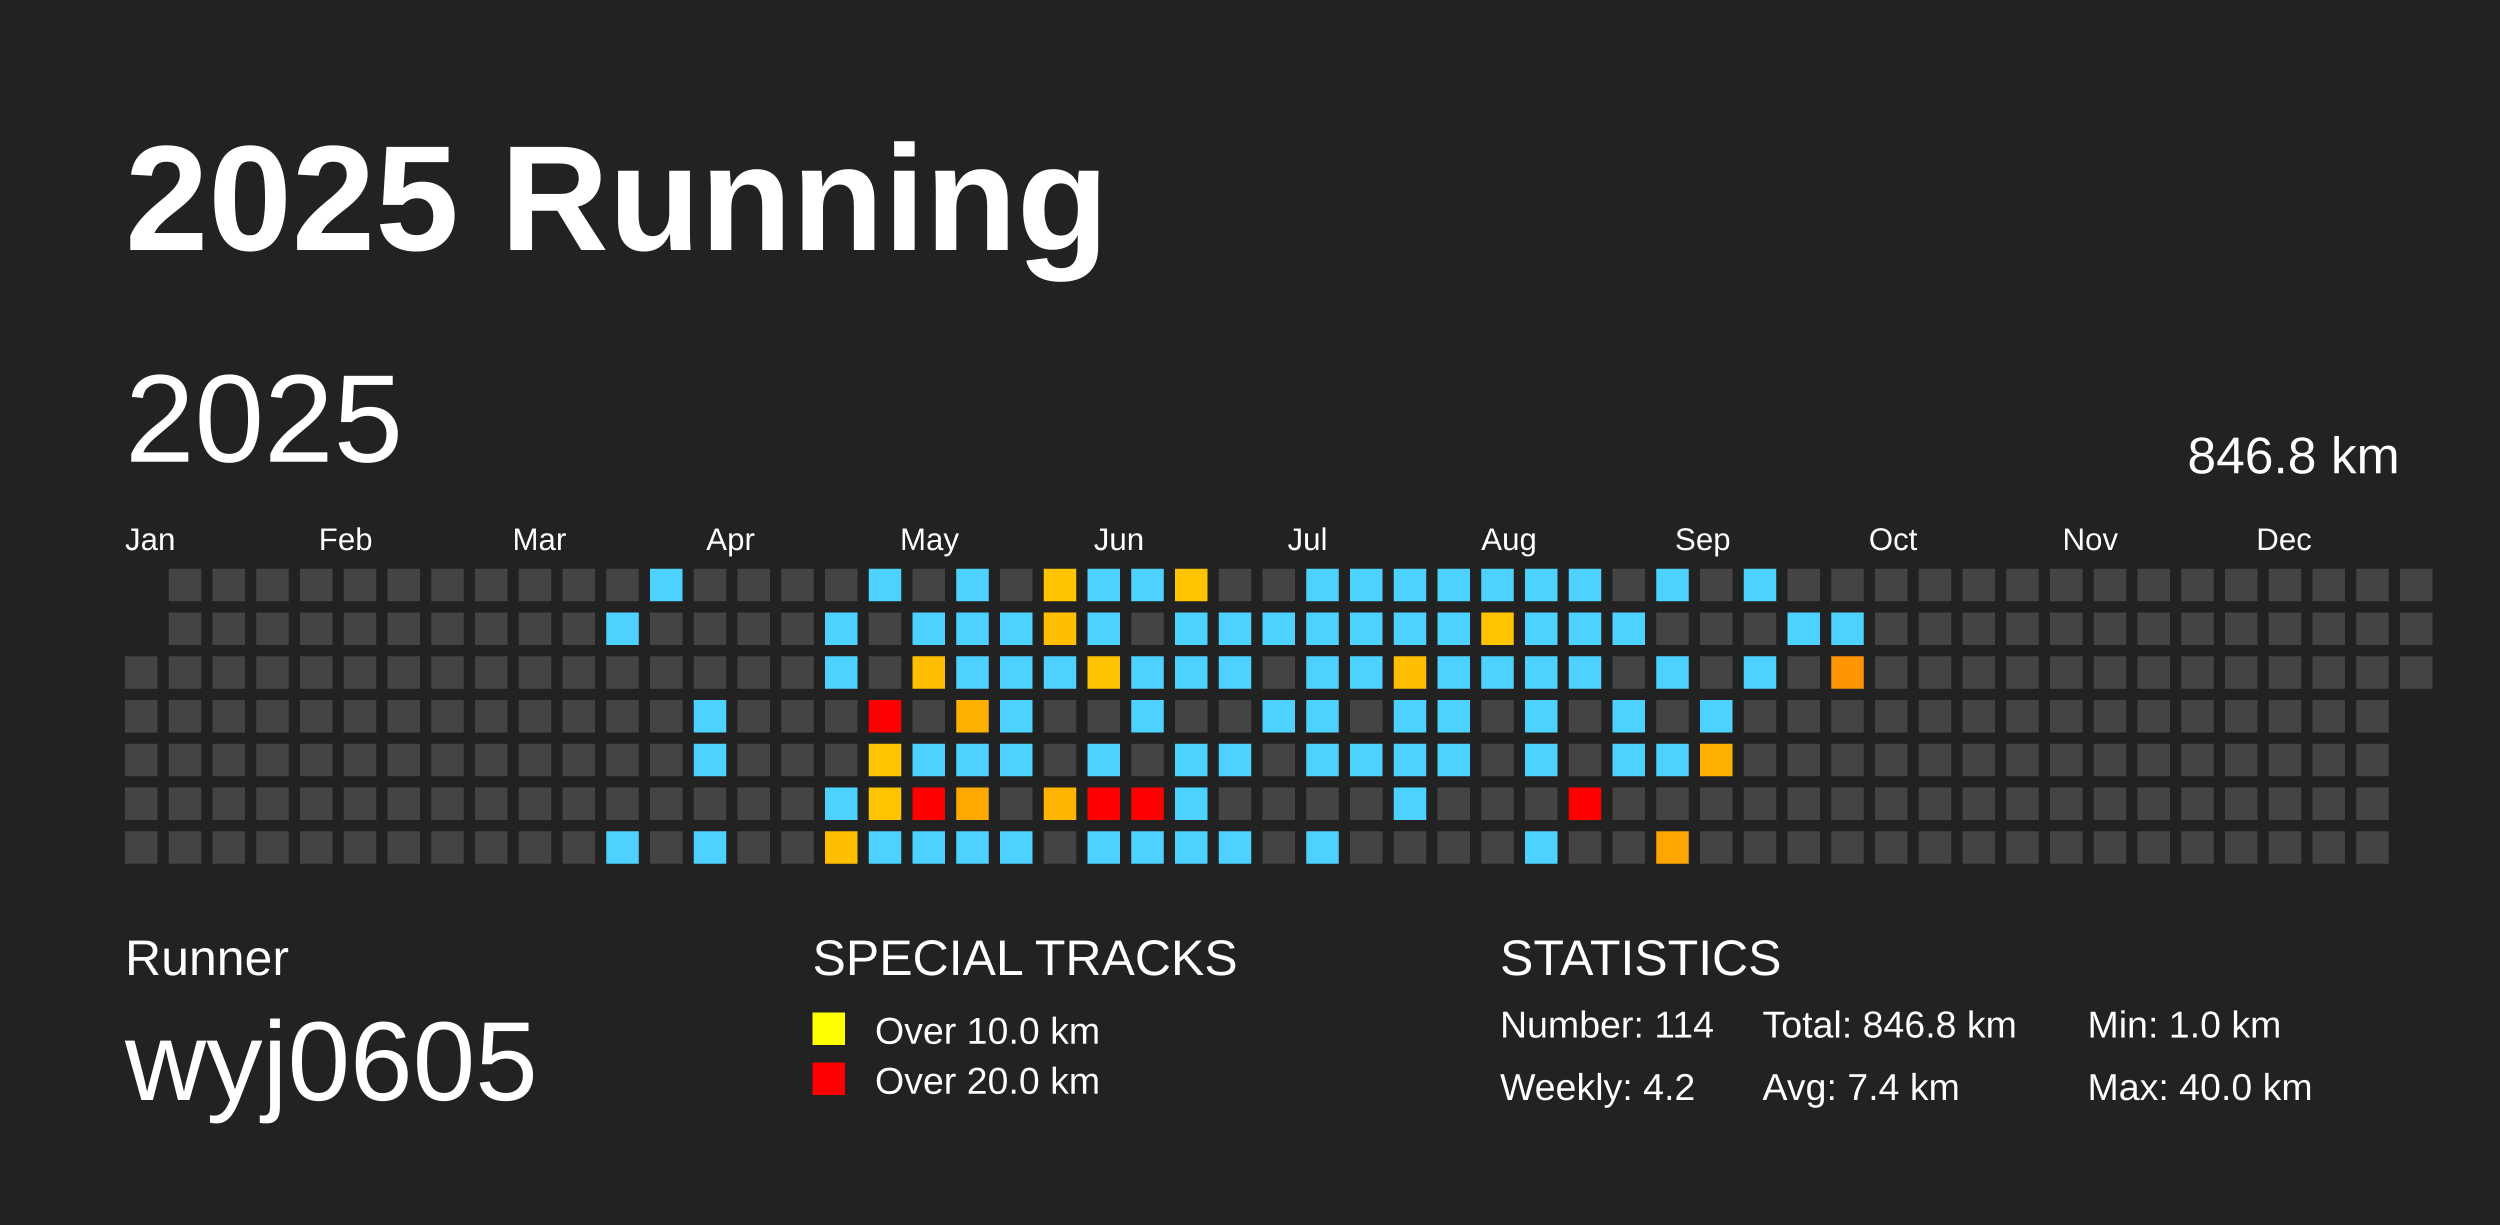
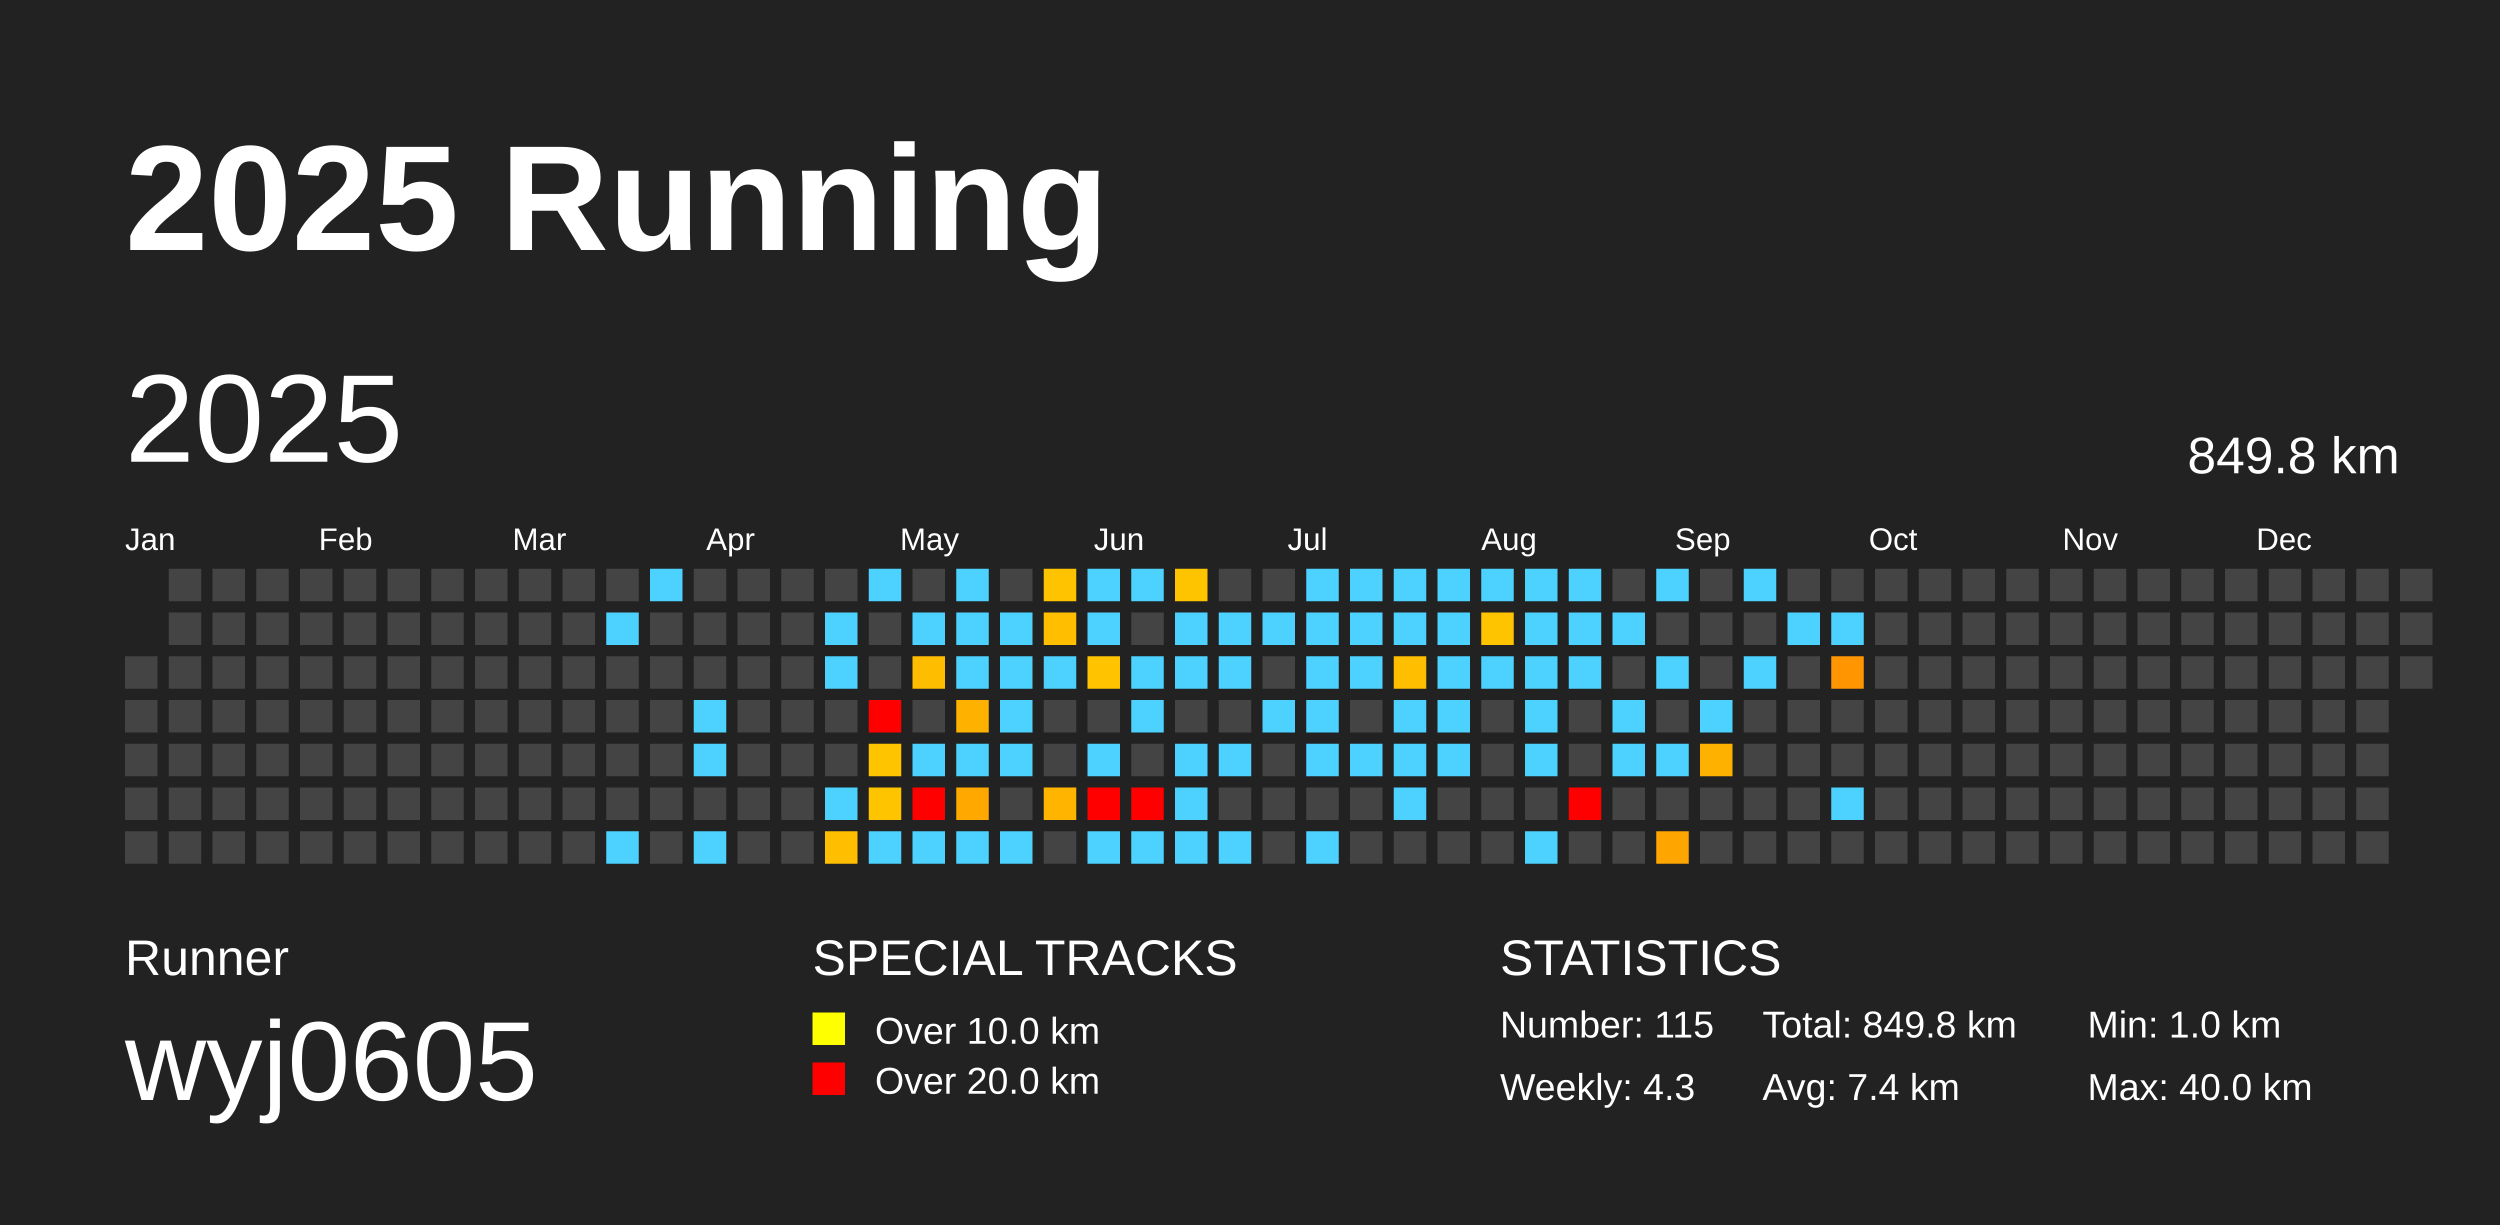
<svg xmlns="http://www.w3.org/2000/svg" baseProfile="full" height="98mm" version="1.1" viewBox="0,0,200,98" width="200mm">
  <defs />
  <rect fill="#222222" height="98" width="200" x="0" y="0" />
  <text fill="#FFFFFF" style="font-size:12px; font-family:Arial; font-weight:bold;" x="10" y="20">2025 Running</text>
  <text fill="#FFFFFF" style="font-size:4px; font-family:Arial" x="10" y="78">Runner</text>
  <text fill="#FFFFFF" style="font-size:9px; font-family:Arial" x="10" y="88">wyj0605</text>
  <text fill="#FFFFFF" style="font-size:4px; font-family:Arial" x="65" y="78">SPECIAL TRACKS</text>
  <rect fill="yellow" height="2.6" width="2.6" x="65" y="81" />
  <text fill="#FFFFFF" style="font-size:3px; font-family:Arial" x="70" y="83.5">Over 10.0 km</text>
  <rect fill="red" height="2.6" width="2.6" x="65" y="85" />
  <text fill="#FFFFFF" style="font-size:3px; font-family:Arial" x="70" y="87.5">Over 20.0 km</text>
  <text fill="#FFFFFF" style="font-size:4px; font-family:Arial" x="120" y="78">STATISTICS</text>
-   <text fill="#FFFFFF" style="font-size:3px; font-family:Arial" x="120" y="83">Number: 114</text>
-   <text fill="#FFFFFF" style="font-size:3px; font-family:Arial" x="120" y="88">Weekly: 4.2</text>
-   <text fill="#FFFFFF" style="font-size:3px; font-family:Arial" x="141" y="83">Total: 846.8 km</text>
+   <text fill="#FFFFFF" style="font-size:3px; font-family:Arial" x="120" y="83">Number: 115</text>
+   <text fill="#FFFFFF" style="font-size:3px; font-family:Arial" x="120" y="88">Weekly: 4.3</text>
+   <text fill="#FFFFFF" style="font-size:3px; font-family:Arial" x="141" y="83">Total: 849.8 km</text>
  <text fill="#FFFFFF" style="font-size:3px; font-family:Arial" x="141" y="88">Avg: 7.4 km</text>
  <text fill="#FFFFFF" style="font-size:3px; font-family:Arial" x="167" y="83">Min: 1.0 km</text>
  <text fill="#FFFFFF" style="font-size:3px; font-family:Arial" x="167" y="88">Max: 40.0 km</text>
  <text dominant-baseline="hanging" fill="#FFFFFF" style="font-size:10.0px; font-family:Arial;" x="10" y="30">2025</text>
-   <text dominant-baseline="hanging" fill="#FFFFFF" style="font-size:4.125px; font-family:Arial;" x="175" y="35">846.8 km</text>
+   <text dominant-baseline="hanging" fill="#FFFFFF" style="font-size:4.125px; font-family:Arial;" x="175" y="35">849.8 km</text>
  <text fill="#FFFFFF" style="font-size:2.5px; font-family:Arial" x="10.0" y="44">Jan</text>
  <text fill="#FFFFFF" style="font-size:2.5px; font-family:Arial" x="25.5" y="44">Feb</text>
  <text fill="#FFFFFF" style="font-size:2.5px; font-family:Arial" x="41.0" y="44">Mar</text>
  <text fill="#FFFFFF" style="font-size:2.5px; font-family:Arial" x="56.5" y="44">Apr</text>
  <text fill="#FFFFFF" style="font-size:2.5px; font-family:Arial" x="72.0" y="44">May</text>
  <text fill="#FFFFFF" style="font-size:2.5px; font-family:Arial" x="87.5" y="44">Jun</text>
  <text fill="#FFFFFF" style="font-size:2.5px; font-family:Arial" x="103.0" y="44">Jul</text>
  <text fill="#FFFFFF" style="font-size:2.5px; font-family:Arial" x="118.5" y="44">Aug</text>
  <text fill="#FFFFFF" style="font-size:2.5px; font-family:Arial" x="134.0" y="44">Sep</text>
  <text fill="#FFFFFF" style="font-size:2.5px; font-family:Arial" x="149.5" y="44">Oct</text>
  <text fill="#FFFFFF" style="font-size:2.5px; font-family:Arial" x="165.0" y="44">Nov</text>
  <text fill="#FFFFFF" style="font-size:2.5px; font-family:Arial" x="180.5" y="44">Dec</text>
  <rect fill="#444444" height="2.6" width="2.6" x="10.0" y="52.5" />
  <rect fill="#444444" height="2.6" width="2.6" x="10.0" y="56.0" />
  <rect fill="#444444" height="2.6" width="2.6" x="10.0" y="59.5" />
  <rect fill="#444444" height="2.6" width="2.6" x="10.0" y="63.0" />
  <rect fill="#444444" height="2.6" width="2.6" x="10.0" y="66.5" />
  <rect fill="#444444" height="2.6" width="2.6" x="13.5" y="45.5" />
  <rect fill="#444444" height="2.6" width="2.6" x="13.5" y="49.0" />
  <rect fill="#444444" height="2.6" width="2.6" x="13.5" y="52.5" />
  <rect fill="#444444" height="2.6" width="2.6" x="13.5" y="56.0" />
  <rect fill="#444444" height="2.6" width="2.6" x="13.5" y="59.5" />
  <rect fill="#444444" height="2.6" width="2.6" x="13.5" y="63.0" />
  <rect fill="#444444" height="2.6" width="2.6" x="13.5" y="66.5" />
  <rect fill="#444444" height="2.6" width="2.6" x="17.0" y="45.5" />
  <rect fill="#444444" height="2.6" width="2.6" x="17.0" y="49.0" />
  <rect fill="#444444" height="2.6" width="2.6" x="17.0" y="52.5" />
  <rect fill="#444444" height="2.6" width="2.6" x="17.0" y="56.0" />
  <rect fill="#444444" height="2.6" width="2.6" x="17.0" y="59.5" />
  <rect fill="#444444" height="2.6" width="2.6" x="17.0" y="63.0" />
  <rect fill="#444444" height="2.6" width="2.6" x="17.0" y="66.5" />
  <rect fill="#444444" height="2.6" width="2.6" x="20.5" y="45.5" />
  <rect fill="#444444" height="2.6" width="2.6" x="20.5" y="49.0" />
  <rect fill="#444444" height="2.6" width="2.6" x="20.5" y="52.5" />
  <rect fill="#444444" height="2.6" width="2.6" x="20.5" y="56.0" />
  <rect fill="#444444" height="2.6" width="2.6" x="20.5" y="59.5" />
  <rect fill="#444444" height="2.6" width="2.6" x="20.5" y="63.0" />
  <rect fill="#444444" height="2.6" width="2.6" x="20.5" y="66.5" />
  <rect fill="#444444" height="2.6" width="2.6" x="24.0" y="45.5" />
  <rect fill="#444444" height="2.6" width="2.6" x="24.0" y="49.0" />
  <rect fill="#444444" height="2.6" width="2.6" x="24.0" y="52.5" />
  <rect fill="#444444" height="2.6" width="2.6" x="24.0" y="56.0" />
  <rect fill="#444444" height="2.6" width="2.6" x="24.0" y="59.5" />
  <rect fill="#444444" height="2.6" width="2.6" x="24.0" y="63.0" />
  <rect fill="#444444" height="2.6" width="2.6" x="24.0" y="66.5" />
  <rect fill="#444444" height="2.6" width="2.6" x="27.5" y="45.5" />
  <rect fill="#444444" height="2.6" width="2.6" x="27.5" y="49.0" />
  <rect fill="#444444" height="2.6" width="2.6" x="27.5" y="52.5" />
  <rect fill="#444444" height="2.6" width="2.6" x="27.5" y="56.0" />
  <rect fill="#444444" height="2.6" width="2.6" x="27.5" y="59.5" />
  <rect fill="#444444" height="2.6" width="2.6" x="27.5" y="63.0" />
  <rect fill="#444444" height="2.6" width="2.6" x="27.5" y="66.5" />
  <rect fill="#444444" height="2.6" width="2.6" x="31.0" y="45.5" />
  <rect fill="#444444" height="2.6" width="2.6" x="31.0" y="49.0" />
  <rect fill="#444444" height="2.6" width="2.6" x="31.0" y="52.5" />
  <rect fill="#444444" height="2.6" width="2.6" x="31.0" y="56.0" />
  <rect fill="#444444" height="2.6" width="2.6" x="31.0" y="59.5" />
  <rect fill="#444444" height="2.6" width="2.6" x="31.0" y="63.0" />
  <rect fill="#444444" height="2.6" width="2.6" x="31.0" y="66.5" />
  <rect fill="#444444" height="2.6" width="2.6" x="34.5" y="45.5" />
  <rect fill="#444444" height="2.6" width="2.6" x="34.5" y="49.0" />
  <rect fill="#444444" height="2.6" width="2.6" x="34.5" y="52.5" />
  <rect fill="#444444" height="2.6" width="2.6" x="34.5" y="56.0" />
  <rect fill="#444444" height="2.6" width="2.6" x="34.5" y="59.5" />
  <rect fill="#444444" height="2.6" width="2.6" x="34.5" y="63.0" />
  <rect fill="#444444" height="2.6" width="2.6" x="34.5" y="66.5" />
  <rect fill="#444444" height="2.6" width="2.6" x="38.0" y="45.5" />
  <rect fill="#444444" height="2.6" width="2.6" x="38.0" y="49.0" />
  <rect fill="#444444" height="2.6" width="2.6" x="38.0" y="52.5" />
  <rect fill="#444444" height="2.6" width="2.6" x="38.0" y="56.0" />
  <rect fill="#444444" height="2.6" width="2.6" x="38.0" y="59.5" />
  <rect fill="#444444" height="2.6" width="2.6" x="38.0" y="63.0" />
  <rect fill="#444444" height="2.6" width="2.6" x="38.0" y="66.5" />
  <rect fill="#444444" height="2.6" width="2.6" x="41.5" y="45.5" />
  <rect fill="#444444" height="2.6" width="2.6" x="41.5" y="49.0" />
  <rect fill="#444444" height="2.6" width="2.6" x="41.5" y="52.5" />
  <rect fill="#444444" height="2.6" width="2.6" x="41.5" y="56.0" />
  <rect fill="#444444" height="2.6" width="2.6" x="41.5" y="59.5" />
  <rect fill="#444444" height="2.6" width="2.6" x="41.5" y="63.0" />
  <rect fill="#444444" height="2.6" width="2.6" x="41.5" y="66.5" />
  <rect fill="#444444" height="2.6" width="2.6" x="45.0" y="45.5" />
  <rect fill="#444444" height="2.6" width="2.6" x="45.0" y="49.0" />
  <rect fill="#444444" height="2.6" width="2.6" x="45.0" y="52.5" />
  <rect fill="#444444" height="2.6" width="2.6" x="45.0" y="56.0" />
  <rect fill="#444444" height="2.6" width="2.6" x="45.0" y="59.5" />
  <rect fill="#444444" height="2.6" width="2.6" x="45.0" y="63.0" />
  <rect fill="#444444" height="2.6" width="2.6" x="45.0" y="66.5" />
  <rect fill="#444444" height="2.6" width="2.6" x="48.5" y="45.5" />
  <rect fill="#4dd2ff" height="2.6" width="2.6" x="48.5" y="49.0" />
  <rect fill="#444444" height="2.6" width="2.6" x="48.5" y="52.5" />
  <rect fill="#444444" height="2.6" width="2.6" x="48.5" y="56.0" />
  <rect fill="#444444" height="2.6" width="2.6" x="48.5" y="59.5" />
  <rect fill="#444444" height="2.6" width="2.6" x="48.5" y="63.0" />
  <rect fill="#4dd2ff" height="2.6" width="2.6" x="48.5" y="66.5" />
  <rect fill="#4dd2ff" height="2.6" width="2.6" x="52.0" y="45.5" />
  <rect fill="#444444" height="2.6" width="2.6" x="52.0" y="49.0" />
  <rect fill="#444444" height="2.6" width="2.6" x="52.0" y="52.5" />
  <rect fill="#444444" height="2.6" width="2.6" x="52.0" y="56.0" />
  <rect fill="#444444" height="2.6" width="2.6" x="52.0" y="59.5" />
  <rect fill="#444444" height="2.6" width="2.6" x="52.0" y="63.0" />
  <rect fill="#444444" height="2.6" width="2.6" x="52.0" y="66.5" />
  <rect fill="#444444" height="2.6" width="2.6" x="55.5" y="45.5" />
  <rect fill="#444444" height="2.6" width="2.6" x="55.5" y="49.0" />
  <rect fill="#444444" height="2.6" width="2.6" x="55.5" y="52.5" />
  <rect fill="#4dd2ff" height="2.6" width="2.6" x="55.5" y="56.0" />
  <rect fill="#4dd2ff" height="2.6" width="2.6" x="55.5" y="59.5" />
  <rect fill="#444444" height="2.6" width="2.6" x="55.5" y="63.0" />
  <rect fill="#4dd2ff" height="2.6" width="2.6" x="55.5" y="66.5" />
  <rect fill="#444444" height="2.6" width="2.6" x="59.0" y="45.5" />
  <rect fill="#444444" height="2.6" width="2.6" x="59.0" y="49.0" />
  <rect fill="#444444" height="2.6" width="2.6" x="59.0" y="52.5" />
  <rect fill="#444444" height="2.6" width="2.6" x="59.0" y="56.0" />
  <rect fill="#444444" height="2.6" width="2.6" x="59.0" y="59.5" />
  <rect fill="#444444" height="2.6" width="2.6" x="59.0" y="63.0" />
  <rect fill="#444444" height="2.6" width="2.6" x="59.0" y="66.5" />
  <rect fill="#444444" height="2.6" width="2.6" x="62.5" y="45.5" />
  <rect fill="#444444" height="2.6" width="2.6" x="62.5" y="49.0" />
  <rect fill="#444444" height="2.6" width="2.6" x="62.5" y="52.5" />
  <rect fill="#444444" height="2.6" width="2.6" x="62.5" y="56.0" />
  <rect fill="#444444" height="2.6" width="2.6" x="62.5" y="59.5" />
  <rect fill="#444444" height="2.6" width="2.6" x="62.5" y="63.0" />
  <rect fill="#444444" height="2.6" width="2.6" x="62.5" y="66.5" />
  <rect fill="#444444" height="2.6" width="2.6" x="66.0" y="45.5" />
  <rect fill="#4dd2ff" height="2.6" width="2.6" x="66.0" y="49.0" />
  <rect fill="#4dd2ff" height="2.6" width="2.6" x="66.0" y="52.5" />
  <rect fill="#444444" height="2.6" width="2.6" x="66.0" y="56.0" />
  <rect fill="#444444" height="2.6" width="2.6" x="66.0" y="59.5" />
  <rect fill="#4dd2ff" height="2.6" width="2.6" x="66.0" y="63.0" />
  <rect fill="#ffbf00" height="2.6" width="2.6" x="66.0" y="66.5" />
  <rect fill="#4dd2ff" height="2.6" width="2.6" x="69.5" y="45.5" />
  <rect fill="#444444" height="2.6" width="2.6" x="69.5" y="49.0" />
  <rect fill="#444444" height="2.6" width="2.6" x="69.5" y="52.5" />
  <rect fill="red" height="2.6" width="2.6" x="69.5" y="56.0" />
  <rect fill="#ffc400" height="2.6" width="2.6" x="69.5" y="59.5" />
  <rect fill="#ffc400" height="2.6" width="2.6" x="69.5" y="63.0" />
  <rect fill="#4dd2ff" height="2.6" width="2.6" x="69.5" y="66.5" />
  <rect fill="#444444" height="2.6" width="2.6" x="73.0" y="45.5" />
  <rect fill="#4dd2ff" height="2.6" width="2.6" x="73.0" y="49.0" />
  <rect fill="#ffbd00" height="2.6" width="2.6" x="73.0" y="52.5" />
  <rect fill="#444444" height="2.6" width="2.6" x="73.0" y="56.0" />
  <rect fill="#4dd2ff" height="2.6" width="2.6" x="73.0" y="59.5" />
  <rect fill="red" height="2.6" width="2.6" x="73.0" y="63.0" />
  <rect fill="#4dd2ff" height="2.6" width="2.6" x="73.0" y="66.5" />
  <rect fill="#4dd2ff" height="2.6" width="2.6" x="76.5" y="45.5" />
  <rect fill="#4dd2ff" height="2.6" width="2.6" x="76.5" y="49.0" />
  <rect fill="#4dd2ff" height="2.6" width="2.6" x="76.5" y="52.5" />
  <rect fill="#ffb100" height="2.6" width="2.6" x="76.5" y="56.0" />
  <rect fill="#4dd2ff" height="2.6" width="2.6" x="76.5" y="59.5" />
  <rect fill="#ffa900" height="2.6" width="2.6" x="76.5" y="63.0" />
  <rect fill="#4dd2ff" height="2.6" width="2.6" x="76.5" y="66.5" />
  <rect fill="#444444" height="2.6" width="2.6" x="80.0" y="45.5" />
  <rect fill="#4dd2ff" height="2.6" width="2.6" x="80.0" y="49.0" />
  <rect fill="#4dd2ff" height="2.6" width="2.6" x="80.0" y="52.5" />
  <rect fill="#4dd2ff" height="2.6" width="2.6" x="80.0" y="56.0" />
  <rect fill="#4dd2ff" height="2.6" width="2.6" x="80.0" y="59.5" />
  <rect fill="#444444" height="2.6" width="2.6" x="80.0" y="63.0" />
  <rect fill="#4dd2ff" height="2.6" width="2.6" x="80.0" y="66.5" />
  <rect fill="#ffc300" height="2.6" width="2.6" x="83.5" y="45.5" />
  <rect fill="#ffbf00" height="2.6" width="2.6" x="83.5" y="49.0" />
  <rect fill="#4dd2ff" height="2.6" width="2.6" x="83.5" y="52.5" />
  <rect fill="#444444" height="2.6" width="2.6" x="83.5" y="56.0" />
  <rect fill="#444444" height="2.6" width="2.6" x="83.5" y="59.5" />
  <rect fill="#ffb500" height="2.6" width="2.6" x="83.5" y="63.0" />
  <rect fill="#444444" height="2.6" width="2.6" x="83.5" y="66.5" />
  <rect fill="#4dd2ff" height="2.6" width="2.6" x="87.0" y="45.5" />
  <rect fill="#4dd2ff" height="2.6" width="2.6" x="87.0" y="49.0" />
  <rect fill="#ffc300" height="2.6" width="2.6" x="87.0" y="52.5" />
  <rect fill="#444444" height="2.6" width="2.6" x="87.0" y="56.0" />
  <rect fill="#4dd2ff" height="2.6" width="2.6" x="87.0" y="59.5" />
  <rect fill="red" height="2.6" width="2.6" x="87.0" y="63.0" />
  <rect fill="#4dd2ff" height="2.6" width="2.6" x="87.0" y="66.5" />
  <rect fill="#4dd2ff" height="2.6" width="2.6" x="90.5" y="45.5" />
  <rect fill="#444444" height="2.6" width="2.6" x="90.5" y="49.0" />
  <rect fill="#4dd2ff" height="2.6" width="2.6" x="90.5" y="52.5" />
  <rect fill="#4dd2ff" height="2.6" width="2.6" x="90.5" y="56.0" />
  <rect fill="#444444" height="2.6" width="2.6" x="90.5" y="59.5" />
  <rect fill="red" height="2.6" width="2.6" x="90.5" y="63.0" />
  <rect fill="#4dd2ff" height="2.6" width="2.6" x="90.5" y="66.5" />
  <rect fill="#ffc400" height="2.6" width="2.6" x="94.0" y="45.5" />
  <rect fill="#4dd2ff" height="2.6" width="2.6" x="94.0" y="49.0" />
  <rect fill="#4dd2ff" height="2.6" width="2.6" x="94.0" y="52.5" />
  <rect fill="#444444" height="2.6" width="2.6" x="94.0" y="56.0" />
  <rect fill="#4dd2ff" height="2.6" width="2.6" x="94.0" y="59.5" />
  <rect fill="#4dd2ff" height="2.6" width="2.6" x="94.0" y="63.0" />
  <rect fill="#4dd2ff" height="2.6" width="2.6" x="94.0" y="66.5" />
  <rect fill="#444444" height="2.6" width="2.6" x="97.5" y="45.5" />
  <rect fill="#4dd2ff" height="2.6" width="2.6" x="97.5" y="49.0" />
  <rect fill="#4dd2ff" height="2.6" width="2.6" x="97.5" y="52.5" />
  <rect fill="#444444" height="2.6" width="2.6" x="97.5" y="56.0" />
  <rect fill="#4dd2ff" height="2.6" width="2.6" x="97.5" y="59.5" />
  <rect fill="#444444" height="2.6" width="2.6" x="97.5" y="63.0" />
  <rect fill="#4dd2ff" height="2.6" width="2.6" x="97.5" y="66.5" />
  <rect fill="#444444" height="2.6" width="2.6" x="101.0" y="45.5" />
  <rect fill="#4dd2ff" height="2.6" width="2.6" x="101.0" y="49.0" />
  <rect fill="#444444" height="2.6" width="2.6" x="101.0" y="52.5" />
  <rect fill="#4dd2ff" height="2.6" width="2.6" x="101.0" y="56.0" />
  <rect fill="#444444" height="2.6" width="2.6" x="101.0" y="59.5" />
  <rect fill="#444444" height="2.6" width="2.6" x="101.0" y="63.0" />
  <rect fill="#444444" height="2.6" width="2.6" x="101.0" y="66.5" />
  <rect fill="#4dd2ff" height="2.6" width="2.6" x="104.5" y="45.5" />
  <rect fill="#4dd2ff" height="2.6" width="2.6" x="104.5" y="49.0" />
  <rect fill="#4dd2ff" height="2.6" width="2.6" x="104.5" y="52.5" />
  <rect fill="#4dd2ff" height="2.6" width="2.6" x="104.5" y="56.0" />
  <rect fill="#4dd2ff" height="2.6" width="2.6" x="104.5" y="59.5" />
  <rect fill="#444444" height="2.6" width="2.6" x="104.5" y="63.0" />
  <rect fill="#4dd2ff" height="2.6" width="2.6" x="104.5" y="66.5" />
  <rect fill="#4dd2ff" height="2.6" width="2.6" x="108.0" y="45.5" />
  <rect fill="#4dd2ff" height="2.6" width="2.6" x="108.0" y="49.0" />
  <rect fill="#4dd2ff" height="2.6" width="2.6" x="108.0" y="52.5" />
  <rect fill="#444444" height="2.6" width="2.6" x="108.0" y="56.0" />
  <rect fill="#4dd2ff" height="2.6" width="2.6" x="108.0" y="59.5" />
  <rect fill="#444444" height="2.6" width="2.6" x="108.0" y="63.0" />
  <rect fill="#444444" height="2.6" width="2.6" x="108.0" y="66.5" />
  <rect fill="#4dd2ff" height="2.6" width="2.6" x="111.5" y="45.5" />
  <rect fill="#4dd2ff" height="2.6" width="2.6" x="111.5" y="49.0" />
  <rect fill="#ffbe00" height="2.6" width="2.6" x="111.5" y="52.5" />
  <rect fill="#4dd2ff" height="2.6" width="2.6" x="111.5" y="56.0" />
  <rect fill="#4dd2ff" height="2.6" width="2.6" x="111.5" y="59.5" />
  <rect fill="#4dd2ff" height="2.6" width="2.6" x="111.5" y="63.0" />
  <rect fill="#444444" height="2.6" width="2.6" x="111.5" y="66.5" />
  <rect fill="#4dd2ff" height="2.6" width="2.6" x="115.0" y="45.5" />
  <rect fill="#4dd2ff" height="2.6" width="2.6" x="115.0" y="49.0" />
  <rect fill="#4dd2ff" height="2.6" width="2.6" x="115.0" y="52.5" />
  <rect fill="#4dd2ff" height="2.6" width="2.6" x="115.0" y="56.0" />
  <rect fill="#4dd2ff" height="2.6" width="2.6" x="115.0" y="59.5" />
  <rect fill="#444444" height="2.6" width="2.6" x="115.0" y="63.0" />
  <rect fill="#444444" height="2.6" width="2.6" x="115.0" y="66.5" />
  <rect fill="#4dd2ff" height="2.6" width="2.6" x="118.5" y="45.5" />
  <rect fill="#ffc400" height="2.6" width="2.6" x="118.5" y="49.0" />
  <rect fill="#4dd2ff" height="2.6" width="2.6" x="118.5" y="52.5" />
  <rect fill="#444444" height="2.6" width="2.6" x="118.5" y="56.0" />
  <rect fill="#444444" height="2.6" width="2.6" x="118.5" y="59.5" />
  <rect fill="#444444" height="2.6" width="2.6" x="118.5" y="63.0" />
  <rect fill="#444444" height="2.6" width="2.6" x="118.5" y="66.5" />
  <rect fill="#4dd2ff" height="2.6" width="2.6" x="122.0" y="45.5" />
  <rect fill="#4dd2ff" height="2.6" width="2.6" x="122.0" y="49.0" />
  <rect fill="#4dd2ff" height="2.6" width="2.6" x="122.0" y="52.5" />
  <rect fill="#4dd2ff" height="2.6" width="2.6" x="122.0" y="56.0" />
  <rect fill="#4dd2ff" height="2.6" width="2.6" x="122.0" y="59.5" />
  <rect fill="#444444" height="2.6" width="2.6" x="122.0" y="63.0" />
  <rect fill="#4dd2ff" height="2.6" width="2.6" x="122.0" y="66.5" />
  <rect fill="#4dd2ff" height="2.6" width="2.6" x="125.5" y="45.5" />
  <rect fill="#4dd2ff" height="2.6" width="2.6" x="125.5" y="49.0" />
  <rect fill="#4dd2ff" height="2.6" width="2.6" x="125.5" y="52.5" />
  <rect fill="#444444" height="2.6" width="2.6" x="125.5" y="56.0" />
  <rect fill="#444444" height="2.6" width="2.6" x="125.5" y="59.5" />
  <rect fill="red" height="2.6" width="2.6" x="125.5" y="63.0" />
  <rect fill="#444444" height="2.6" width="2.6" x="125.5" y="66.5" />
  <rect fill="#444444" height="2.6" width="2.6" x="129.0" y="45.5" />
  <rect fill="#4dd2ff" height="2.6" width="2.6" x="129.0" y="49.0" />
  <rect fill="#444444" height="2.6" width="2.6" x="129.0" y="52.5" />
  <rect fill="#4dd2ff" height="2.6" width="2.6" x="129.0" y="56.0" />
  <rect fill="#4dd2ff" height="2.6" width="2.6" x="129.0" y="59.5" />
  <rect fill="#444444" height="2.6" width="2.6" x="129.0" y="63.0" />
  <rect fill="#444444" height="2.6" width="2.6" x="129.0" y="66.5" />
  <rect fill="#4dd2ff" height="2.6" width="2.6" x="132.5" y="45.5" />
  <rect fill="#444444" height="2.6" width="2.6" x="132.5" y="49.0" />
  <rect fill="#4dd2ff" height="2.6" width="2.6" x="132.5" y="52.5" />
  <rect fill="#444444" height="2.6" width="2.6" x="132.5" y="56.0" />
  <rect fill="#4dd2ff" height="2.6" width="2.6" x="132.5" y="59.5" />
  <rect fill="#444444" height="2.6" width="2.6" x="132.5" y="63.0" />
  <rect fill="#ffa500" height="2.6" width="2.6" x="132.5" y="66.5" />
  <rect fill="#444444" height="2.6" width="2.6" x="136.0" y="45.5" />
  <rect fill="#444444" height="2.6" width="2.6" x="136.0" y="49.0" />
  <rect fill="#444444" height="2.6" width="2.6" x="136.0" y="52.5" />
  <rect fill="#4dd2ff" height="2.6" width="2.6" x="136.0" y="56.0" />
  <rect fill="#ffb100" height="2.6" width="2.6" x="136.0" y="59.5" />
  <rect fill="#444444" height="2.6" width="2.6" x="136.0" y="63.0" />
  <rect fill="#444444" height="2.6" width="2.6" x="136.0" y="66.5" />
  <rect fill="#4dd2ff" height="2.6" width="2.6" x="139.5" y="45.5" />
  <rect fill="#444444" height="2.6" width="2.6" x="139.5" y="49.0" />
  <rect fill="#4dd2ff" height="2.6" width="2.6" x="139.5" y="52.5" />
  <rect fill="#444444" height="2.6" width="2.6" x="139.5" y="56.0" />
  <rect fill="#444444" height="2.6" width="2.6" x="139.5" y="59.5" />
  <rect fill="#444444" height="2.6" width="2.6" x="139.5" y="63.0" />
  <rect fill="#444444" height="2.6" width="2.6" x="139.5" y="66.5" />
  <rect fill="#444444" height="2.6" width="2.6" x="143.0" y="45.5" />
  <rect fill="#4dd2ff" height="2.6" width="2.6" x="143.0" y="49.0" />
  <rect fill="#444444" height="2.6" width="2.6" x="143.0" y="52.5" />
  <rect fill="#444444" height="2.6" width="2.6" x="143.0" y="56.0" />
  <rect fill="#444444" height="2.6" width="2.6" x="143.0" y="59.5" />
  <rect fill="#444444" height="2.6" width="2.6" x="143.0" y="63.0" />
  <rect fill="#444444" height="2.6" width="2.6" x="143.0" y="66.5" />
  <rect fill="#444444" height="2.6" width="2.6" x="146.5" y="45.5" />
  <rect fill="#4dd2ff" height="2.6" width="2.6" x="146.5" y="49.0" />
  <rect fill="#ff9500" height="2.6" width="2.6" x="146.5" y="52.5" />
  <rect fill="#444444" height="2.6" width="2.6" x="146.5" y="56.0" />
  <rect fill="#444444" height="2.6" width="2.6" x="146.5" y="59.5" />
-   <rect fill="#444444" height="2.6" width="2.6" x="146.5" y="63.0" />
+   <rect fill="#4dd2ff" height="2.6" width="2.6" x="146.5" y="63.0" />
  <rect fill="#444444" height="2.6" width="2.6" x="146.5" y="66.5" />
  <rect fill="#444444" height="2.6" width="2.6" x="150.0" y="45.5" />
  <rect fill="#444444" height="2.6" width="2.6" x="150.0" y="49.0" />
  <rect fill="#444444" height="2.6" width="2.6" x="150.0" y="52.5" />
  <rect fill="#444444" height="2.6" width="2.6" x="150.0" y="56.0" />
  <rect fill="#444444" height="2.6" width="2.6" x="150.0" y="59.5" />
  <rect fill="#444444" height="2.6" width="2.6" x="150.0" y="63.0" />
  <rect fill="#444444" height="2.6" width="2.6" x="150.0" y="66.5" />
  <rect fill="#444444" height="2.6" width="2.6" x="153.5" y="45.5" />
  <rect fill="#444444" height="2.6" width="2.6" x="153.5" y="49.0" />
  <rect fill="#444444" height="2.6" width="2.6" x="153.5" y="52.5" />
  <rect fill="#444444" height="2.6" width="2.6" x="153.5" y="56.0" />
  <rect fill="#444444" height="2.6" width="2.6" x="153.5" y="59.5" />
  <rect fill="#444444" height="2.6" width="2.6" x="153.5" y="63.0" />
  <rect fill="#444444" height="2.6" width="2.6" x="153.5" y="66.5" />
  <rect fill="#444444" height="2.6" width="2.6" x="157.0" y="45.5" />
  <rect fill="#444444" height="2.6" width="2.6" x="157.0" y="49.0" />
  <rect fill="#444444" height="2.6" width="2.6" x="157.0" y="52.5" />
  <rect fill="#444444" height="2.6" width="2.6" x="157.0" y="56.0" />
  <rect fill="#444444" height="2.6" width="2.6" x="157.0" y="59.5" />
  <rect fill="#444444" height="2.6" width="2.6" x="157.0" y="63.0" />
  <rect fill="#444444" height="2.6" width="2.6" x="157.0" y="66.5" />
  <rect fill="#444444" height="2.6" width="2.6" x="160.5" y="45.5" />
  <rect fill="#444444" height="2.6" width="2.6" x="160.5" y="49.0" />
  <rect fill="#444444" height="2.6" width="2.6" x="160.5" y="52.5" />
  <rect fill="#444444" height="2.6" width="2.6" x="160.5" y="56.0" />
  <rect fill="#444444" height="2.6" width="2.6" x="160.5" y="59.5" />
  <rect fill="#444444" height="2.6" width="2.6" x="160.5" y="63.0" />
  <rect fill="#444444" height="2.6" width="2.6" x="160.5" y="66.5" />
  <rect fill="#444444" height="2.6" width="2.6" x="164.0" y="45.5" />
  <rect fill="#444444" height="2.6" width="2.6" x="164.0" y="49.0" />
  <rect fill="#444444" height="2.6" width="2.6" x="164.0" y="52.5" />
  <rect fill="#444444" height="2.6" width="2.6" x="164.0" y="56.0" />
  <rect fill="#444444" height="2.6" width="2.6" x="164.0" y="59.5" />
  <rect fill="#444444" height="2.6" width="2.6" x="164.0" y="63.0" />
  <rect fill="#444444" height="2.6" width="2.6" x="164.0" y="66.5" />
  <rect fill="#444444" height="2.6" width="2.6" x="167.5" y="45.5" />
  <rect fill="#444444" height="2.6" width="2.6" x="167.5" y="49.0" />
  <rect fill="#444444" height="2.6" width="2.6" x="167.5" y="52.5" />
  <rect fill="#444444" height="2.6" width="2.6" x="167.5" y="56.0" />
  <rect fill="#444444" height="2.6" width="2.6" x="167.5" y="59.5" />
  <rect fill="#444444" height="2.6" width="2.6" x="167.5" y="63.0" />
  <rect fill="#444444" height="2.6" width="2.6" x="167.5" y="66.5" />
  <rect fill="#444444" height="2.6" width="2.6" x="171.0" y="45.5" />
  <rect fill="#444444" height="2.6" width="2.6" x="171.0" y="49.0" />
  <rect fill="#444444" height="2.6" width="2.6" x="171.0" y="52.5" />
  <rect fill="#444444" height="2.6" width="2.6" x="171.0" y="56.0" />
  <rect fill="#444444" height="2.6" width="2.6" x="171.0" y="59.5" />
  <rect fill="#444444" height="2.6" width="2.6" x="171.0" y="63.0" />
  <rect fill="#444444" height="2.6" width="2.6" x="171.0" y="66.5" />
  <rect fill="#444444" height="2.6" width="2.6" x="174.5" y="45.5" />
  <rect fill="#444444" height="2.6" width="2.6" x="174.5" y="49.0" />
  <rect fill="#444444" height="2.6" width="2.6" x="174.5" y="52.5" />
  <rect fill="#444444" height="2.6" width="2.6" x="174.5" y="56.0" />
  <rect fill="#444444" height="2.6" width="2.6" x="174.5" y="59.5" />
  <rect fill="#444444" height="2.6" width="2.6" x="174.5" y="63.0" />
  <rect fill="#444444" height="2.6" width="2.6" x="174.5" y="66.5" />
  <rect fill="#444444" height="2.6" width="2.6" x="178.0" y="45.5" />
  <rect fill="#444444" height="2.6" width="2.6" x="178.0" y="49.0" />
  <rect fill="#444444" height="2.6" width="2.6" x="178.0" y="52.5" />
  <rect fill="#444444" height="2.6" width="2.6" x="178.0" y="56.0" />
  <rect fill="#444444" height="2.6" width="2.6" x="178.0" y="59.5" />
  <rect fill="#444444" height="2.6" width="2.6" x="178.0" y="63.0" />
  <rect fill="#444444" height="2.6" width="2.6" x="178.0" y="66.5" />
  <rect fill="#444444" height="2.6" width="2.6" x="181.5" y="45.5" />
  <rect fill="#444444" height="2.6" width="2.6" x="181.5" y="49.0" />
  <rect fill="#444444" height="2.6" width="2.6" x="181.5" y="52.5" />
  <rect fill="#444444" height="2.6" width="2.6" x="181.5" y="56.0" />
  <rect fill="#444444" height="2.6" width="2.6" x="181.5" y="59.5" />
  <rect fill="#444444" height="2.6" width="2.6" x="181.5" y="63.0" />
  <rect fill="#444444" height="2.6" width="2.6" x="181.5" y="66.5" />
  <rect fill="#444444" height="2.6" width="2.6" x="185.0" y="45.5" />
  <rect fill="#444444" height="2.6" width="2.6" x="185.0" y="49.0" />
  <rect fill="#444444" height="2.6" width="2.6" x="185.0" y="52.5" />
  <rect fill="#444444" height="2.6" width="2.6" x="185.0" y="56.0" />
  <rect fill="#444444" height="2.6" width="2.6" x="185.0" y="59.5" />
  <rect fill="#444444" height="2.6" width="2.6" x="185.0" y="63.0" />
  <rect fill="#444444" height="2.6" width="2.6" x="185.0" y="66.5" />
  <rect fill="#444444" height="2.6" width="2.6" x="188.5" y="45.5" />
  <rect fill="#444444" height="2.6" width="2.6" x="188.5" y="49.0" />
  <rect fill="#444444" height="2.6" width="2.6" x="188.5" y="52.5" />
  <rect fill="#444444" height="2.6" width="2.6" x="188.5" y="56.0" />
  <rect fill="#444444" height="2.6" width="2.6" x="188.5" y="59.5" />
  <rect fill="#444444" height="2.6" width="2.6" x="188.5" y="63.0" />
  <rect fill="#444444" height="2.6" width="2.6" x="188.5" y="66.5" />
  <rect fill="#444444" height="2.6" width="2.6" x="192.0" y="45.5" />
  <rect fill="#444444" height="2.6" width="2.6" x="192.0" y="49.0" />
  <rect fill="#444444" height="2.6" width="2.6" x="192.0" y="52.5" />
</svg>
